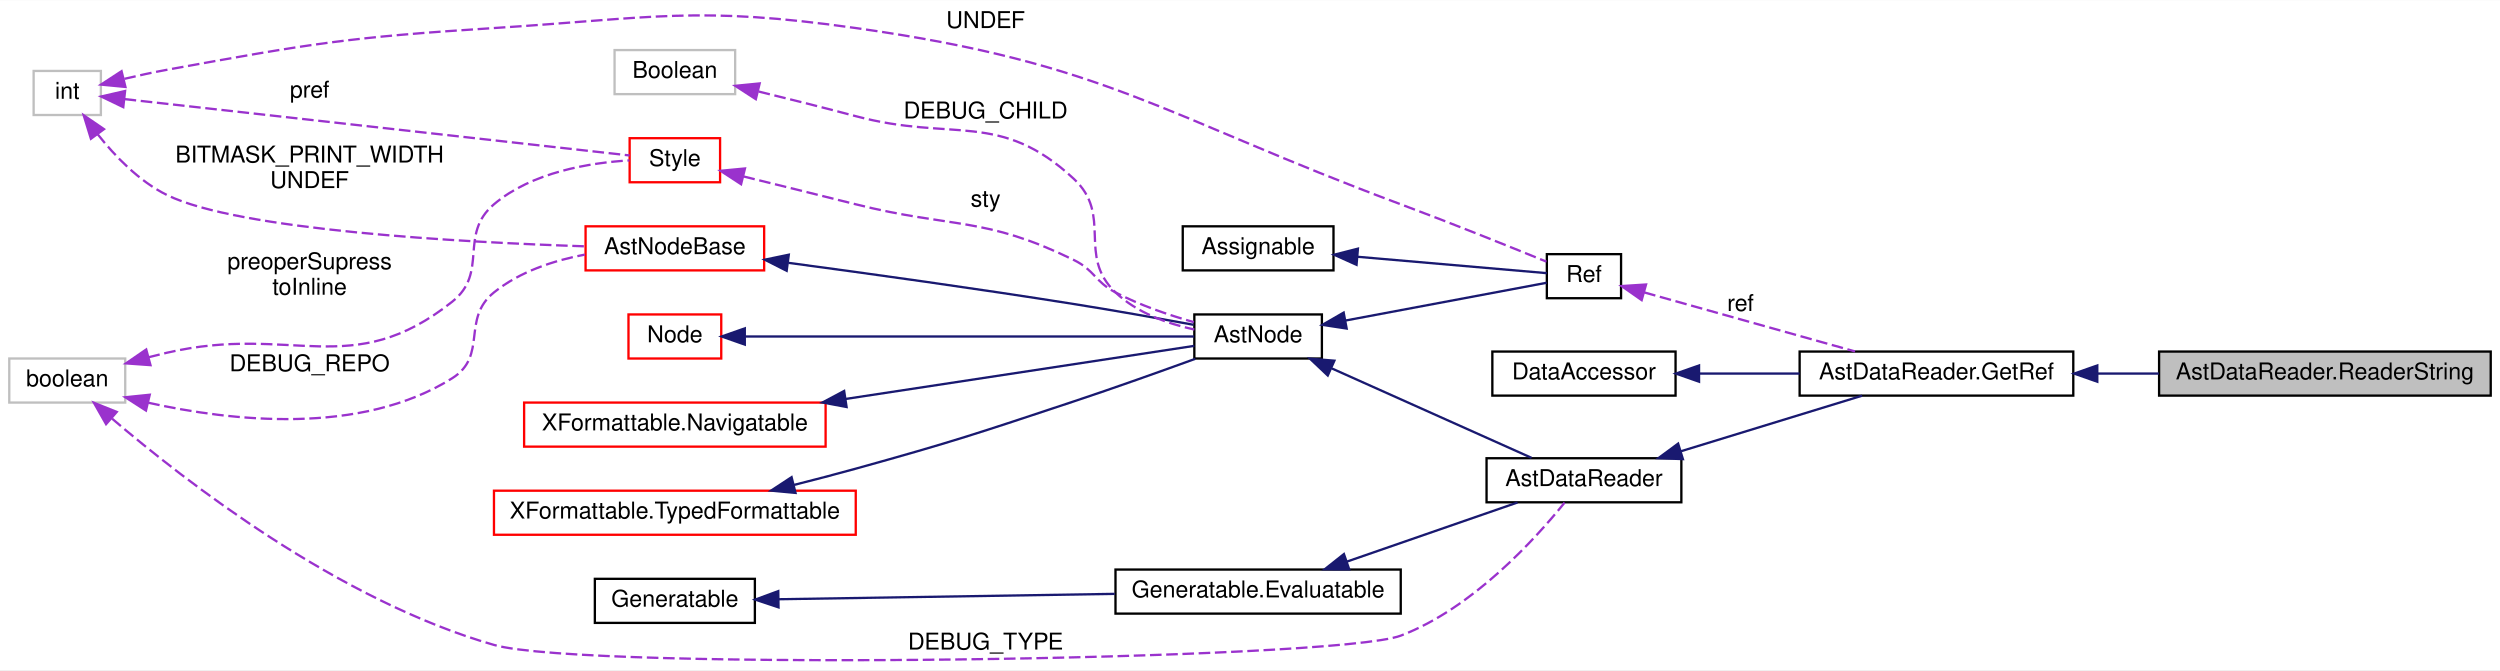
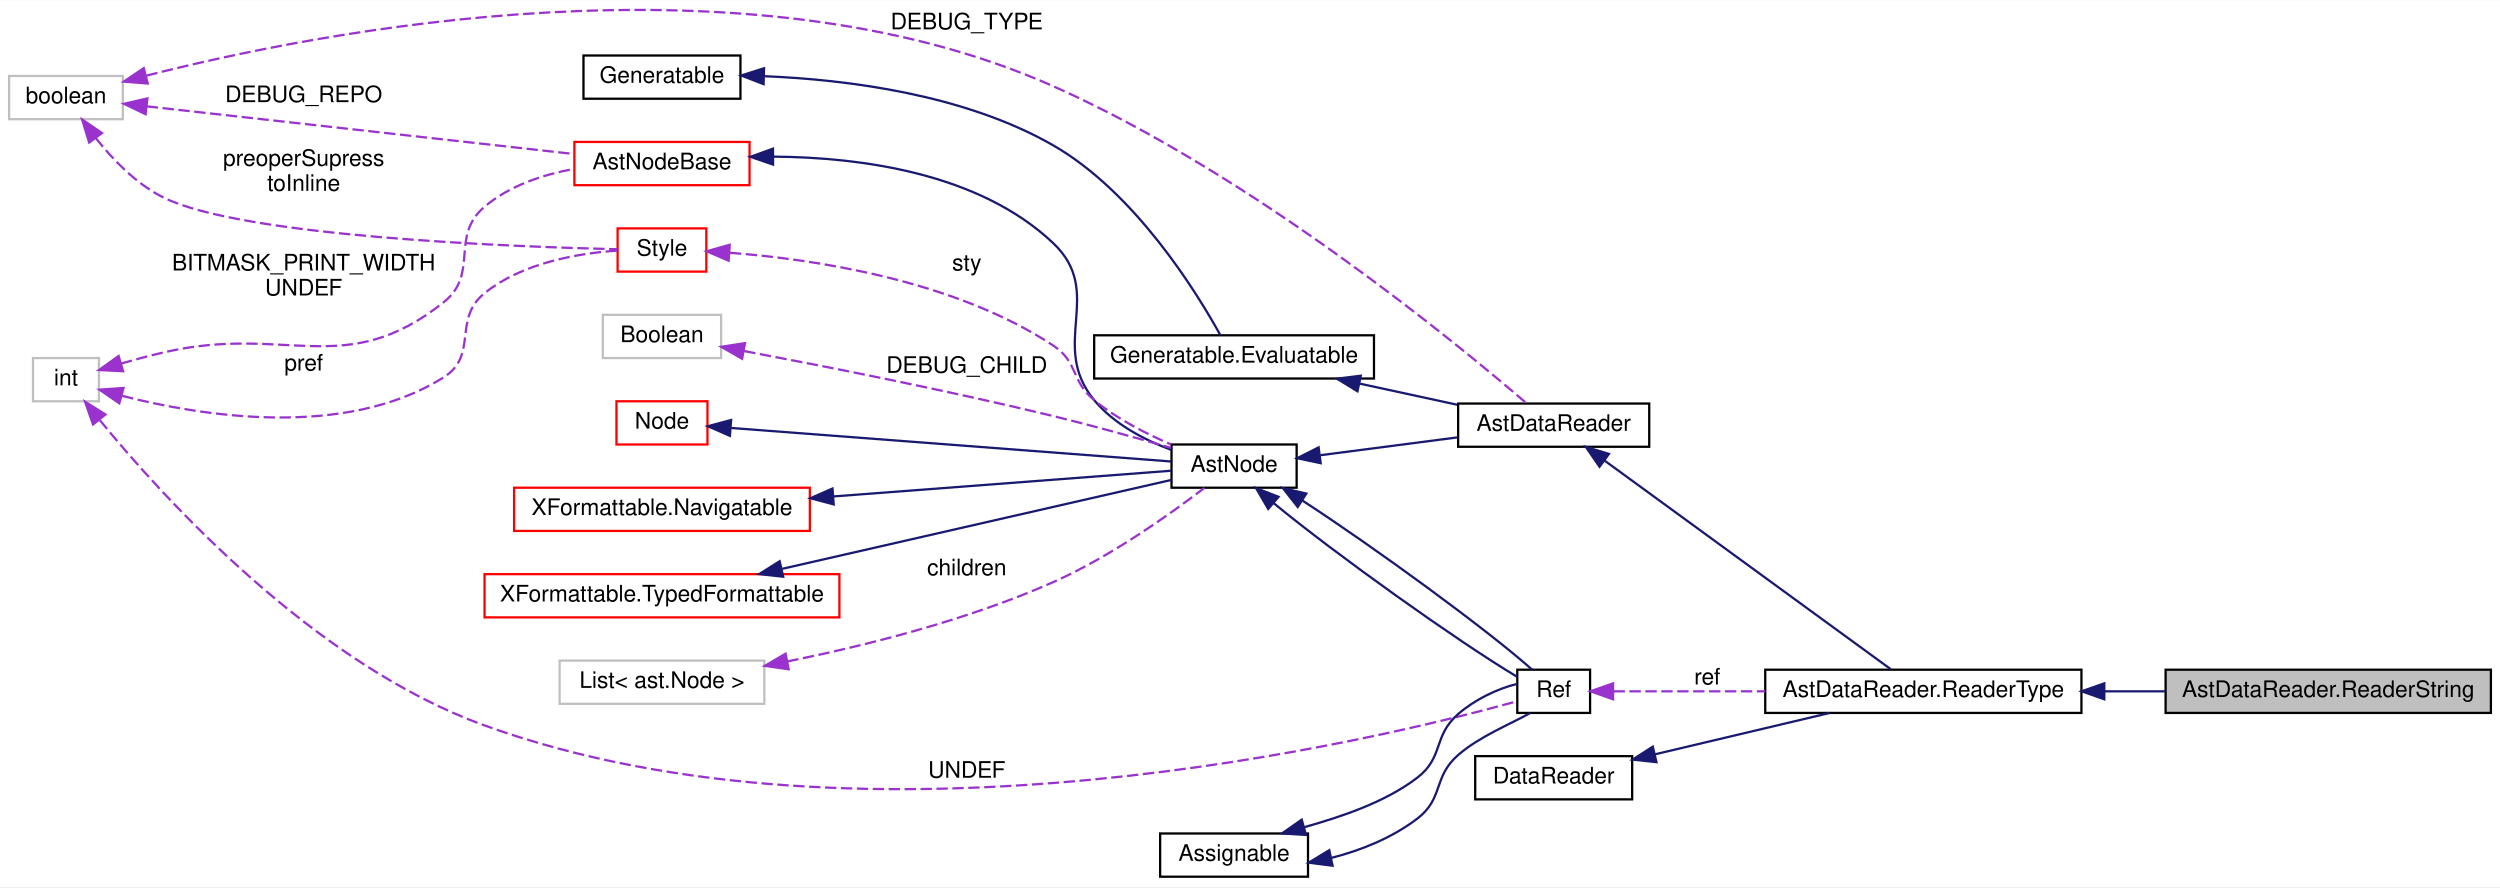
- <svg xmlns="http://www.w3.org/2000/svg" xmlns:xlink="http://www.w3.org/1999/xlink" width="1078pt" height="289pt" viewBox="0.00 0.00 1078.00 288.82">
-   <g id="graph0" class="graph" transform="scale(1 1) rotate(0) translate(4 284.82)">
-     <polygon fill="white" stroke="transparent" points="-4,4 -4,-284.82 1074,-284.82 1074,4 -4,4" />
+ <svg xmlns="http://www.w3.org/2000/svg" xmlns:xlink="http://www.w3.org/1999/xlink" width="1099pt" height="390pt" viewBox="0.00 0.00 1099.00 389.80">
+   <g id="graph0" class="graph" transform="scale(1 1) rotate(0) translate(4 385.8)">
+     <polygon fill="white" stroke="transparent" points="-4,4 -4,-385.8 1095,-385.8 1095,4 -4,4" />
    <g id="node1" class="node">
      <g id="a_node1">
        <a xlink:title="文字列型の値をもつ参照読み出し">
-           <polygon fill="#bfbfbf" stroke="black" points="927,-114.32 927,-133.32 1070,-133.32 1070,-114.32 927,-114.32" />
-           <text text-anchor="middle" x="998.5" y="-121.32" font-family="Helvetica,sans-Serif" font-size="10.00">AstDataReader.ReaderString</text>
+           <polygon fill="#bfbfbf" stroke="black" points="948,-72.5 948,-91.5 1091,-91.5 1091,-72.5 948,-72.5" />
+           <text text-anchor="middle" x="1019.5" y="-79.5" font-family="Helvetica,sans-Serif" font-size="10.00">AstDataReader.ReaderString</text>
        </a>
      </g>
    </g>
    <g id="node2" class="node">
      <g id="a_node2">
-         <a xlink:href="classast_1_1_ast_data_reader_1_1_get_ref.html" target="_top" xlink:title="フレームスタックから参照が示す値を読み出すクラス">
-           <polygon fill="white" stroke="black" points="772,-114.32 772,-133.32 890,-133.32 890,-114.32 772,-114.32" />
-           <text text-anchor="middle" x="831" y="-121.32" font-family="Helvetica,sans-Serif" font-size="10.00">AstDataReader.GetRef</text>
+         <a xlink:href="classast_1_1_ast_data_reader_1_1_reader_type.html" target="_top" xlink:title="フレームスタックから参照が示す値を読み出すクラス">
+           <polygon fill="white" stroke="black" points="772,-72.5 772,-91.5 911,-91.5 911,-72.5 772,-72.5" />
+           <text text-anchor="middle" x="841.5" y="-79.5" font-family="Helvetica,sans-Serif" font-size="10.00">AstDataReader.ReaderType</text>
        </a>
      </g>
    </g>
    <g id="edge1" class="edge">
-       <path fill="none" stroke="midnightblue" d="M900.47,-123.82C909.2,-123.82 918.14,-123.82 926.91,-123.82" />
-       <polygon fill="midnightblue" stroke="midnightblue" points="900.35,-120.32 890.35,-123.82 900.35,-127.32 900.35,-120.32" />
+       <path fill="none" stroke="midnightblue" d="M921.33,-82C930.15,-82 939.1,-82 947.82,-82" />
+       <polygon fill="midnightblue" stroke="midnightblue" points="921.05,-78.5 911.05,-82 921.05,-85.5 921.05,-78.5" />
    </g>
    <g id="node3" class="node">
      <g id="a_node3">
        <a xlink:href="classast_1_1_ast_data_reader.html" target="_top" xlink:title="値の読み出しオブジェクト．">
-           <polygon fill="white" stroke="black" points="637,-68.32 637,-87.32 721,-87.32 721,-68.32 637,-68.32" />
-           <text text-anchor="middle" x="679" y="-75.32" font-family="Helvetica,sans-Serif" font-size="10.00">AstDataReader</text>
+           <polygon fill="white" stroke="black" points="637,-189.5 637,-208.5 721,-208.5 721,-189.5 637,-189.5" />
+           <text text-anchor="middle" x="679" y="-196.5" font-family="Helvetica,sans-Serif" font-size="10.00">AstDataReader</text>
        </a>
      </g>
    </g>
    <g id="edge2" class="edge">
-       <path fill="none" stroke="midnightblue" d="M720.86,-90.35C745.48,-97.9 776.34,-107.37 798.96,-114.3" />
-       <polygon fill="midnightblue" stroke="midnightblue" points="721.67,-86.94 711.08,-87.35 719.61,-93.63 721.67,-86.94" />
+       <path fill="none" stroke="midnightblue" d="M701.37,-183.42C735.03,-158.89 799.4,-111.96 827.18,-91.71" />
+       <polygon fill="midnightblue" stroke="midnightblue" points="699.15,-180.71 693.13,-189.43 703.28,-186.36 699.15,-180.71" />
    </g>
    <g id="node4" class="node">
      <g id="a_node4">
        <a xlink:href="classast_1_1_ast_node.html" target="_top" xlink:title="タグなしの順アクセスの子供をもてる抽象構文木のノードのクラス。">
-           <polygon fill="white" stroke="black" points="511,-130.32 511,-149.32 566,-149.32 566,-130.32 511,-130.32" />
-           <text text-anchor="middle" x="538.5" y="-137.32" font-family="Helvetica,sans-Serif" font-size="10.00">AstNode</text>
+           <polygon fill="white" stroke="black" points="511,-171.5 511,-190.5 566,-190.5 566,-171.5 511,-171.5" />
+           <text text-anchor="middle" x="538.5" y="-178.5" font-family="Helvetica,sans-Serif" font-size="10.00">AstNode</text>
        </a>
      </g>
    </g>
    <g id="edge3" class="edge">
-       <path fill="none" stroke="midnightblue" d="M570.28,-126.04C596.43,-114.33 633.3,-97.83 656.41,-87.48" />
-       <polygon fill="midnightblue" stroke="midnightblue" points="568.53,-122.99 560.84,-130.27 571.39,-129.38 568.53,-122.99" />
-     </g>
-     <g id="node16" class="node">
-       <g id="a_node16">
+       <path fill="none" stroke="midnightblue" d="M576.38,-185.79C595.03,-188.22 617.72,-191.17 636.93,-193.66" />
+       <polygon fill="midnightblue" stroke="midnightblue" points="576.57,-182.29 566.2,-184.47 575.67,-189.23 576.57,-182.29" />
+     </g>
+     <g id="node17" class="node">
+       <g id="a_node17">
        <a xlink:href="classmachine_1_1_ref.html" target="_top" xlink:title="フレーム中の変数参照オブジェクトref = (XType type, int vid)">
-           <polygon fill="white" stroke="black" points="663,-156.32 663,-175.32 695,-175.32 695,-156.32 663,-156.32" />
-           <text text-anchor="middle" x="679" y="-163.32" font-family="Helvetica,sans-Serif" font-size="10.00">Ref</text>
-         </a>
-       </g>
-     </g>
-     <g id="edge19" class="edge">
-       <path fill="none" stroke="midnightblue" d="M576.17,-146.7C604.51,-152.02 642.28,-159.11 662.93,-162.99" />
-       <polygon fill="midnightblue" stroke="midnightblue" points="576.68,-143.24 566.2,-144.83 575.39,-150.12 576.68,-143.24" />
+           <polygon fill="white" stroke="black" points="663,-72.5 663,-91.5 695,-91.5 695,-72.5 663,-72.5" />
+           <text text-anchor="middle" x="679" y="-79.5" font-family="Helvetica,sans-Serif" font-size="10.00">Ref</text>
+         </a>
+       </g>
+     </g>
+     <g id="edge20" class="edge">
+       <path fill="none" stroke="midnightblue" d="M555.96,-164.67C583.07,-142.33 636.69,-104.05 662.89,-88.4" />
+       <polygon fill="midnightblue" stroke="midnightblue" points="553.5,-162.17 548.16,-171.32 558.05,-167.5 553.5,-162.17" />
+     </g>
+     <g id="edge22" class="edge">
+       <path fill="none" stroke="midnightblue" d="M568.43,-165.93C600.35,-145.17 649.79,-109.11 669.48,-91.55" />
+       <polygon fill="midnightblue" stroke="midnightblue" points="566.48,-163.02 559.94,-171.35 570.25,-168.92 566.48,-163.02" />
    </g>
    <g id="node5" class="node">
      <g id="a_node5">
        <a xlink:href="classast_1_1_ast_node_base.html" target="_top" xlink:title=" ">
-           <polygon fill="white" stroke="red" points="248.5,-168.32 248.5,-187.32 325.5,-187.32 325.5,-168.32 248.5,-168.32" />
-           <text text-anchor="middle" x="287" y="-175.32" font-family="Helvetica,sans-Serif" font-size="10.00">AstNodeBase</text>
+           <polygon fill="white" stroke="red" points="248.5,-304.5 248.5,-323.5 325.5,-323.5 325.5,-304.5 248.5,-304.5" />
+           <text text-anchor="middle" x="287" y="-311.5" font-family="Helvetica,sans-Serif" font-size="10.00">AstNodeBase</text>
        </a>
      </g>
    </g>
    <g id="edge4" class="edge">
-       <path fill="none" stroke="midnightblue" d="M335.97,-171.57C370.29,-166.98 417.55,-160.42 459,-153.82 476.23,-151.08 495.51,-147.64 510.66,-144.86" />
-       <polygon fill="midnightblue" stroke="midnightblue" points="335.21,-168.14 325.76,-172.93 336.13,-175.08 335.21,-168.14" />
+       <path fill="none" stroke="midnightblue" d="M336.19,-317.04C374.33,-316.74 426.44,-309.87 459,-279 482,-257.19 456.84,-234.45 477,-210 485.6,-199.58 498.82,-192.64 510.72,-188.18" />
+       <polygon fill="midnightblue" stroke="midnightblue" points="335.85,-313.54 325.83,-316.97 335.8,-320.54 335.85,-313.54" />
    </g>
    <g id="node6" class="node">
      <g id="a_node6">
        <a xlink:title=" ">
-           <polygon fill="white" stroke="#bfbfbf" points="10.5,-235.32 10.5,-254.32 39.5,-254.32 39.5,-235.32 10.5,-235.32" />
-           <text text-anchor="middle" x="25" y="-242.32" font-family="Helvetica,sans-Serif" font-size="10.00">int</text>
+           <polygon fill="white" stroke="#bfbfbf" points="10.5,-209.5 10.5,-228.5 39.5,-228.5 39.5,-209.5 10.5,-209.5" />
+           <text text-anchor="middle" x="25" y="-216.5" font-family="Helvetica,sans-Serif" font-size="10.00">int</text>
        </a>
      </g>
    </g>
    <g id="edge5" class="edge">
-       <path fill="none" stroke="#9a32cd" stroke-dasharray="5,2" d="M38.06,-227.09C45.52,-217.63 55.96,-206.74 68,-200.82 98.82,-185.67 194.56,-180.45 248.34,-178.69" />
-       <polygon fill="#9a32cd" stroke="#9a32cd" points="35.2,-225.07 32.09,-235.2 40.84,-229.22 35.2,-225.07" />
-       <text text-anchor="middle" x="129.5" y="-214.82" font-family="Helvetica,sans-Serif" font-size="10.00"> BITMASK_PRINT_WIDTH</text>
-       <text text-anchor="middle" x="129.5" y="-203.82" font-family="Helvetica,sans-Serif" font-size="10.00">UNDEF</text>
-     </g>
-     <g id="node12" class="node">
-       <g id="a_node12">
+       <path fill="none" stroke="#9a32cd" stroke-dasharray="5,2" d="M49.16,-226.07C55.25,-227.81 61.85,-229.57 68,-231 122.1,-243.53 147.52,-218.45 191,-253 206.9,-265.63 193.52,-281.86 209,-295 219.92,-304.27 234.67,-309.14 248.34,-311.66" />
+       <polygon fill="#9a32cd" stroke="#9a32cd" points="50.11,-222.7 39.53,-223.24 48.14,-229.42 50.11,-222.7" />
+       <text text-anchor="middle" x="129.5" y="-267" font-family="Helvetica,sans-Serif" font-size="10.00"> BITMASK_PRINT_WIDTH</text>
+       <text text-anchor="middle" x="129.5" y="-256" font-family="Helvetica,sans-Serif" font-size="10.00">UNDEF</text>
+     </g>
+     <g id="node13" class="node">
+       <g id="a_node13">
        <a xlink:href="classformat_1_1_style.html" target="_top" xlink:title="ノードの表示スタイルに関するプロパティのクラス.">
-           <polygon fill="white" stroke="red" points="267.5,-206.32 267.5,-225.32 306.5,-225.32 306.5,-206.32 267.5,-206.32" />
-           <text text-anchor="middle" x="287" y="-213.32" font-family="Helvetica,sans-Serif" font-size="10.00">Style</text>
-         </a>
-       </g>
-     </g>
-     <g id="edge12" class="edge">
-       <path fill="none" stroke="#9a32cd" stroke-dasharray="5,2" d="M49.73,-242.17C101.02,-236.45 221.3,-223.04 267.49,-217.88" />
-       <polygon fill="#9a32cd" stroke="#9a32cd" points="49.16,-238.71 39.61,-243.3 49.94,-245.67 49.16,-238.71" />
-       <text text-anchor="middle" x="129.5" y="-242.82" font-family="Helvetica,sans-Serif" font-size="10.00"> pref</text>
-     </g>
-     <g id="edge21" class="edge">
-       <path fill="none" stroke="#9a32cd" stroke-dasharray="5,2" d="M49.62,-250.91C55.59,-252.32 62.01,-253.73 68,-254.82 130.15,-266.15 145.95,-268.81 209,-272.82 278.19,-277.22 296.34,-282.49 365,-272.82 473.7,-257.52 497.13,-235.12 600,-196.82 621.99,-188.64 647.17,-178.48 662.83,-172.08" />
-       <polygon fill="#9a32cd" stroke="#9a32cd" points="50.09,-247.42 39.54,-248.43 48.42,-254.22 50.09,-247.42" />
-       <text text-anchor="middle" x="421" y="-272.82" font-family="Helvetica,sans-Serif" font-size="10.00"> UNDEF</text>
+           <polygon fill="white" stroke="red" points="267.5,-266.5 267.5,-285.5 306.5,-285.5 306.5,-266.5 267.5,-266.5" />
+           <text text-anchor="middle" x="287" y="-273.5" font-family="Helvetica,sans-Serif" font-size="10.00">Style</text>
+         </a>
+       </g>
+     </g>
+     <g id="edge13" class="edge">
+       <path fill="none" stroke="#9a32cd" stroke-dasharray="5,2" d="M49.7,-211.88C83.83,-203.14 147.47,-192.59 191,-220 206.47,-229.75 194.78,-245.5 209,-257 225.6,-270.42 250.32,-274.55 267.25,-275.73" />
+       <polygon fill="#9a32cd" stroke="#9a32cd" points="48.45,-208.6 39.72,-214.61 50.29,-215.35 48.45,-208.6" />
+       <text text-anchor="middle" x="129.5" y="-223" font-family="Helvetica,sans-Serif" font-size="10.00"> pref</text>
+     </g>
+     <g id="edge24" class="edge">
+       <path fill="none" stroke="#9a32cd" stroke-dasharray="5,2" d="M39.87,-201.2C67.62,-167.24 133.76,-94.17 209,-67 377.57,-6.12 602.78,-60.96 662.79,-77.58" />
+       <polygon fill="#9a32cd" stroke="#9a32cd" points="36.9,-199.31 33.38,-209.31 42.36,-203.69 36.9,-199.31" />
+       <text text-anchor="middle" x="421" y="-44" font-family="Helvetica,sans-Serif" font-size="10.00"> UNDEF</text>
    </g>
    <g id="node7" class="node">
      <g id="a_node7">
        <a xlink:title=" ">
-           <polygon fill="white" stroke="#bfbfbf" points="0,-111.32 0,-130.32 50,-130.32 50,-111.32 0,-111.32" />
-           <text text-anchor="middle" x="25" y="-118.32" font-family="Helvetica,sans-Serif" font-size="10.00">boolean</text>
-         </a>
-       </g>
-     </g>
-     <g id="edge16" class="edge">
-       <path fill="none" stroke="#9a32cd" stroke-dasharray="5,2" d="M44.31,-104.41C75.45,-77.73 141.89,-26.01 209,-6.82 248.86,4.58 571.96,-0.16 600,-10.82 631.04,-22.62 658.15,-52.64 670.66,-68.18" />
-       <polygon fill="#9a32cd" stroke="#9a32cd" points="41.74,-102.01 36.5,-111.22 46.34,-107.29 41.74,-102.01" />
-       <text text-anchor="middle" x="421" y="-4.82" font-family="Helvetica,sans-Serif" font-size="10.00"> DEBUG_TYPE</text>
+           <polygon fill="white" stroke="#bfbfbf" points="0,-333.5 0,-352.5 50,-352.5 50,-333.5 0,-333.5" />
+           <text text-anchor="middle" x="25" y="-340.5" font-family="Helvetica,sans-Serif" font-size="10.00">boolean</text>
+         </a>
+       </g>
+     </g>
+     <g id="edge17" class="edge">
+       <path fill="none" stroke="#9a32cd" stroke-dasharray="5,2" d="M60.36,-352.64C136.24,-372.02 322.23,-408.87 459,-348 546.39,-309.11 636.35,-235.05 667.01,-208.65" />
+       <polygon fill="#9a32cd" stroke="#9a32cd" points="60.96,-349.18 50.4,-350.03 59.19,-355.95 60.96,-349.18" />
+       <text text-anchor="middle" x="421" y="-373" font-family="Helvetica,sans-Serif" font-size="10.00"> DEBUG_TYPE</text>
    </g>
    <g id="edge6" class="edge">
-       <path fill="none" stroke="#9a32cd" stroke-dasharray="5,2" d="M59.92,-111.26C95.46,-103.33 151.51,-96.95 191,-121.82 206.47,-131.57 194.78,-147.32 209,-158.82 220.03,-167.74 234.65,-172.55 248.18,-175.13" />
-       <polygon fill="#9a32cd" stroke="#9a32cd" points="58.94,-107.89 50.03,-113.62 60.57,-114.7 58.94,-107.89" />
-       <text text-anchor="middle" x="129.5" y="-124.82" font-family="Helvetica,sans-Serif" font-size="10.00"> DEBUG_REPO</text>
-     </g>
-     <g id="edge13" class="edge">
-       <path fill="none" stroke="#9a32cd" stroke-dasharray="5,2" d="M60,-130.85C62.7,-131.55 65.39,-132.22 68,-132.82 122.1,-145.35 147.52,-120.27 191,-154.82 206.9,-167.45 193.52,-183.68 209,-196.82 225.37,-210.72 250.39,-214.74 267.43,-215.75" />
-       <polygon fill="#9a32cd" stroke="#9a32cd" points="60.89,-127.46 50.32,-128.22 59.05,-134.22 60.89,-127.46" />
-       <text text-anchor="middle" x="129.5" y="-168.82" font-family="Helvetica,sans-Serif" font-size="10.00"> preoperSupress</text>
-       <text text-anchor="middle" x="129.5" y="-157.82" font-family="Helvetica,sans-Serif" font-size="10.00">toInline</text>
+       <path fill="none" stroke="#9a32cd" stroke-dasharray="5,2" d="M60.5,-339.15C109.16,-333.72 197.63,-323.86 248.08,-318.23" />
+       <polygon fill="#9a32cd" stroke="#9a32cd" points="60.01,-335.68 50.46,-340.27 60.79,-342.64 60.01,-335.68" />
+       <text text-anchor="middle" x="129.5" y="-341" font-family="Helvetica,sans-Serif" font-size="10.00"> DEBUG_REPO</text>
+     </g>
+     <g id="edge14" class="edge">
+       <path fill="none" stroke="#9a32cd" stroke-dasharray="5,2" d="M38.06,-325.27C45.52,-315.81 55.96,-304.92 68,-299 102.92,-281.83 221.16,-277.42 267.32,-276.33" />
+       <polygon fill="#9a32cd" stroke="#9a32cd" points="35.2,-323.25 32.09,-333.38 40.84,-327.4 35.2,-323.25" />
+       <text text-anchor="middle" x="129.5" y="-313" font-family="Helvetica,sans-Serif" font-size="10.00"> preoperSupress</text>
+       <text text-anchor="middle" x="129.5" y="-302" font-family="Helvetica,sans-Serif" font-size="10.00">toInline</text>
    </g>
    <g id="node8" class="node">
      <g id="a_node8">
        <a xlink:href="interfaceast_1_1_node.html" target="_top" xlink:title=" ">
-           <polygon fill="white" stroke="red" points="267,-130.32 267,-149.32 307,-149.32 307,-130.32 267,-130.32" />
-           <text text-anchor="middle" x="287" y="-137.32" font-family="Helvetica,sans-Serif" font-size="10.00">Node</text>
+           <polygon fill="white" stroke="red" points="267,-190.5 267,-209.5 307,-209.5 307,-190.5 267,-190.5" />
+           <text text-anchor="middle" x="287" y="-197.5" font-family="Helvetica,sans-Serif" font-size="10.00">Node</text>
        </a>
      </g>
    </g>
    <g id="edge7" class="edge">
-       <path fill="none" stroke="midnightblue" d="M317.4,-139.82C366.36,-139.82 463.88,-139.82 510.91,-139.82" />
-       <polygon fill="midnightblue" stroke="midnightblue" points="317.16,-136.32 307.16,-139.82 317.16,-143.32 317.16,-136.32" />
+       <path fill="none" stroke="midnightblue" d="M317.4,-197.76C366.36,-194.03 463.88,-186.61 510.91,-183.02" />
+       <polygon fill="midnightblue" stroke="midnightblue" points="316.87,-194.29 307.16,-198.54 317.4,-201.27 316.87,-194.29" />
    </g>
    <g id="node9" class="node">
      <g id="a_node9">
        <a xlink:href="interfaceformat_1_1_x_formattable_1_1_navigatable.html" target="_top" xlink:title="木構造の分岐ノードとして清書可能なオブジェクトのクラス">
-           <polygon fill="white" stroke="red" points="222,-92.32 222,-111.32 352,-111.32 352,-92.32 222,-92.32" />
-           <text text-anchor="middle" x="287" y="-99.32" font-family="Helvetica,sans-Serif" font-size="10.00">XFormattable.Navigatable</text>
+           <polygon fill="white" stroke="red" points="222,-152.5 222,-171.5 352,-171.5 352,-152.5 222,-152.5" />
+           <text text-anchor="middle" x="287" y="-159.5" font-family="Helvetica,sans-Serif" font-size="10.00">XFormattable.Navigatable</text>
        </a>
      </g>
    </g>
    <g id="edge8" class="edge">
-       <path fill="none" stroke="midnightblue" d="M360.54,-112.87C411.03,-120.56 475.45,-130.37 510.98,-135.78" />
-       <polygon fill="midnightblue" stroke="midnightblue" points="361.05,-109.41 350.64,-111.36 360,-116.33 361.05,-109.41" />
+       <path fill="none" stroke="midnightblue" d="M362.4,-167.67C412.48,-171.48 475.56,-176.28 510.7,-178.96" />
+       <polygon fill="midnightblue" stroke="midnightblue" points="362.49,-164.16 352.25,-166.89 361.96,-171.14 362.49,-164.16" />
    </g>
    <g id="node10" class="node">
      <g id="a_node10">
        <a xlink:href="interfaceformat_1_1_x_formattable_1_1_typed_formattable.html" target="_top" xlink:title="ノードの型情報をもつ書式出力可能なオブジェクトのインタフェース．">
-           <polygon fill="white" stroke="red" points="209,-54.32 209,-73.32 365,-73.32 365,-54.32 209,-54.32" />
-           <text text-anchor="middle" x="287" y="-61.32" font-family="Helvetica,sans-Serif" font-size="10.00">XFormattable.TypedFormattable</text>
+           <polygon fill="white" stroke="red" points="209,-114.5 209,-133.5 365,-133.5 365,-114.5 209,-114.5" />
+           <text text-anchor="middle" x="287" y="-121.5" font-family="Helvetica,sans-Serif" font-size="10.00">XFormattable.TypedFormattable</text>
        </a>
      </g>
    </g>
    <g id="edge9" class="edge">
-       <path fill="none" stroke="midnightblue" d="M338.37,-75.81C347.26,-78.05 356.42,-80.44 365,-82.82 407.13,-94.51 417.51,-98.03 459,-111.82 476.58,-117.66 496.2,-124.66 511.43,-130.2" />
-       <polygon fill="midnightblue" stroke="midnightblue" points="339.03,-72.37 328.48,-73.35 337.33,-79.16 339.03,-72.37" />
+       <path fill="none" stroke="midnightblue" d="M339.82,-135.84C391.98,-147.76 470.35,-165.66 510.97,-174.94" />
+       <polygon fill="midnightblue" stroke="midnightblue" points="340.29,-132.36 329.76,-133.54 338.73,-139.18 340.29,-132.36" />
    </g>
    <g id="node11" class="node">
      <g id="a_node11">
        <a xlink:title=" ">
-           <polygon fill="white" stroke="#bfbfbf" points="261,-244.32 261,-263.32 313,-263.32 313,-244.32 261,-244.32" />
-           <text text-anchor="middle" x="287" y="-251.32" font-family="Helvetica,sans-Serif" font-size="10.00">Boolean</text>
+           <polygon fill="white" stroke="#bfbfbf" points="242,-76.5 242,-95.5 332,-95.5 332,-76.5 242,-76.5" />
+           <text text-anchor="middle" x="287" y="-83.5" font-family="Helvetica,sans-Serif" font-size="10.00">List&lt; ast.Node &gt;</text>
        </a>
      </g>
    </g>
    <g id="edge10" class="edge">
-       <path fill="none" stroke="#9a32cd" stroke-dasharray="5,2" d="M323.11,-245.45C336.28,-242.24 351.35,-238.46 365,-234.82 407,-223.61 427.17,-237.42 459,-207.82 475.99,-192.02 460.21,-174.83 477,-158.82 486.16,-150.08 499.3,-145.36 511,-142.81" />
-       <polygon fill="#9a32cd" stroke="#9a32cd" points="321.92,-242.14 313.03,-247.9 323.57,-248.94 321.92,-242.14" />
-       <text text-anchor="middle" x="421" y="-233.82" font-family="Helvetica,sans-Serif" font-size="10.00"> DEBUG_CHILD</text>
+       <path fill="none" stroke="#9a32cd" stroke-dasharray="5,2" d="M342.08,-95.12C376.51,-102.08 421.52,-113.35 459,-130 484.25,-141.22 510.58,-160.03 525.42,-171.4" />
+       <polygon fill="#9a32cd" stroke="#9a32cd" points="342.69,-91.68 332.21,-93.19 341.34,-98.55 342.69,-91.68" />
+       <text text-anchor="middle" x="421" y="-133" font-family="Helvetica,sans-Serif" font-size="10.00"> children</text>
+     </g>
+     <g id="node12" class="node">
+       <g id="a_node12">
+         <a xlink:title=" ">
+           <polygon fill="white" stroke="#bfbfbf" points="261,-228.5 261,-247.5 313,-247.5 313,-228.5 261,-228.5" />
+           <text text-anchor="middle" x="287" y="-235.5" font-family="Helvetica,sans-Serif" font-size="10.00">Boolean</text>
+         </a>
+       </g>
    </g>
    <g id="edge11" class="edge">
-       <path fill="none" stroke="#9a32cd" stroke-dasharray="5,2" d="M316.57,-208.83C331.08,-205.26 348.99,-200.84 365,-196.82 406.82,-186.32 420.28,-191.79 459,-172.82 468.1,-168.36 468.02,-163.52 477,-158.82 487.53,-153.3 499.94,-149.06 510.78,-146" />
-       <polygon fill="#9a32cd" stroke="#9a32cd" points="315.56,-205.47 306.68,-211.26 317.23,-212.27 315.56,-205.47" />
-       <text text-anchor="middle" x="421" y="-195.82" font-family="Helvetica,sans-Serif" font-size="10.00"> sty</text>
-     </g>
-     <g id="node13" class="node">
-       <g id="a_node13">
-         <a xlink:href="interfacecmd_1_1_generatable_1_1_evaluatable.html" target="_top" xlink:title="評価して値を返すノードのインタフェース．必ずしもコードを生成しなくても良い．">
-           <polygon fill="white" stroke="black" points="477,-20.32 477,-39.32 600,-39.32 600,-20.32 477,-20.32" />
-           <text text-anchor="middle" x="538.5" y="-27.32" font-family="Helvetica,sans-Serif" font-size="10.00">Generatable.Evaluatable</text>
-         </a>
-       </g>
-     </g>
-     <g id="edge14" class="edge">
-       <path fill="none" stroke="midnightblue" d="M576.71,-42.72C599.9,-50.75 629.23,-60.92 650.35,-68.24" />
-       <polygon fill="midnightblue" stroke="midnightblue" points="577.79,-39.39 567.19,-39.42 575.5,-46 577.79,-39.39" />
+       <path fill="none" stroke="#9a32cd" stroke-dasharray="5,2" d="M323.14,-231.57C357.83,-225.04 412.29,-214.31 459,-203 476.33,-198.8 495.62,-193.41 510.74,-189.01" />
+       <polygon fill="#9a32cd" stroke="#9a32cd" points="322.23,-228.18 313.04,-233.45 323.52,-235.06 322.23,-228.18" />
+       <text text-anchor="middle" x="421" y="-222" font-family="Helvetica,sans-Serif" font-size="10.00"> DEBUG_CHILD</text>
+     </g>
+     <g id="edge12" class="edge">
+       <path fill="none" stroke="#9a32cd" stroke-dasharray="5,2" d="M316.86,-274.78C352.89,-272.01 415.09,-263.03 459,-234 470.12,-226.65 466.69,-218.46 477,-210 486.99,-201.8 499.7,-195.26 510.88,-190.48" />
+       <polygon fill="#9a32cd" stroke="#9a32cd" points="316.32,-271.3 306.58,-275.45 316.78,-278.29 316.32,-271.3" />
+       <text text-anchor="middle" x="421" y="-267" font-family="Helvetica,sans-Serif" font-size="10.00"> sty</text>
    </g>
    <g id="node14" class="node">
      <g id="a_node14">
-         <a xlink:href="interfacecmd_1_1_generatable.html" target="_top" xlink:title="変換してコードを生成できるノードのインタフェース.">
-           <polygon fill="white" stroke="black" points="252.5,-16.32 252.5,-35.32 321.5,-35.32 321.5,-16.32 252.5,-16.32" />
-           <text text-anchor="middle" x="287" y="-23.32" font-family="Helvetica,sans-Serif" font-size="10.00">Generatable</text>
+         <a xlink:href="interfacecmd_1_1_generatable_1_1_evaluatable.html" target="_top" xlink:title="評価して値を返すノードのインタフェース．必ずしもコードを生成しなくても良い．">
+           <polygon fill="white" stroke="black" points="477,-219.5 477,-238.5 600,-238.5 600,-219.5 477,-219.5" />
+           <text text-anchor="middle" x="538.5" y="-226.5" font-family="Helvetica,sans-Serif" font-size="10.00">Generatable.Evaluatable</text>
        </a>
      </g>
    </g>
    <g id="edge15" class="edge">
-       <path fill="none" stroke="midnightblue" d="M331.67,-26.52C371.84,-27.16 431.81,-28.13 476.67,-28.84" />
-       <polygon fill="midnightblue" stroke="midnightblue" points="331.7,-23.02 321.65,-26.36 331.59,-30.02 331.7,-23.02" />
+       <path fill="none" stroke="midnightblue" d="M593.86,-217.23C608.07,-214.15 623.15,-210.88 636.57,-207.97" />
+       <polygon fill="midnightblue" stroke="midnightblue" points="592.74,-213.89 583.7,-219.43 594.22,-220.73 592.74,-213.89" />
    </g>
    <g id="node15" class="node">
      <g id="a_node15">
-         <a xlink:href="interfacemachine_1_1_data_accessor.html" target="_top" xlink:title="参照をもつデータ読み書きオブジェクトのインタフェース.">
-           <polygon fill="white" stroke="black" points="639.5,-114.32 639.5,-133.32 718.5,-133.32 718.5,-114.32 639.5,-114.32" />
-           <text text-anchor="middle" x="679" y="-121.32" font-family="Helvetica,sans-Serif" font-size="10.00">DataAccessor</text>
-         </a>
-       </g>
-     </g>
-     <g id="edge17" class="edge">
-       <path fill="none" stroke="midnightblue" d="M728.86,-123.82C742.62,-123.82 757.72,-123.82 771.97,-123.82" />
-       <polygon fill="midnightblue" stroke="midnightblue" points="728.63,-120.32 718.63,-123.82 728.63,-127.32 728.63,-120.32" />
+         <a xlink:href="interfacecmd_1_1_generatable.html" target="_top" xlink:title="変換してコードを生成できるノードのインタフェース.">
+           <polygon fill="white" stroke="black" points="252.5,-342.5 252.5,-361.5 321.5,-361.5 321.5,-342.5 252.5,-342.5" />
+           <text text-anchor="middle" x="287" y="-349.5" font-family="Helvetica,sans-Serif" font-size="10.00">Generatable</text>
+         </a>
+       </g>
+     </g>
+     <g id="edge16" class="edge">
+       <path fill="none" stroke="midnightblue" d="M332.05,-352.4C368.34,-350.9 420,-344.42 459,-322 494.9,-301.36 521.84,-257.81 532.5,-238.53" />
+       <polygon fill="midnightblue" stroke="midnightblue" points="331.67,-348.91 321.78,-352.71 331.88,-355.9 331.67,-348.91" />
+     </g>
+     <g id="node16" class="node">
+       <g id="a_node16">
+         <a xlink:href="class_data_reader.html" target="_top" xlink:title=" ">
+           <polygon fill="white" stroke="black" points="644.5,-34.5 644.5,-53.5 713.5,-53.5 713.5,-34.5 644.5,-34.5" />
+           <text text-anchor="middle" x="679" y="-41.5" font-family="Helvetica,sans-Serif" font-size="10.00">DataReader</text>
+         </a>
+       </g>
    </g>
    <g id="edge18" class="edge">
-       <path fill="none" stroke="#9a32cd" stroke-dasharray="5,2" d="M704.97,-158.83C729.85,-151.86 768.24,-141.11 795.91,-133.37" />
-       <polygon fill="#9a32cd" stroke="#9a32cd" points="703.89,-155.5 695.21,-161.56 705.78,-162.24 703.89,-155.5" />
-       <text text-anchor="middle" x="746.5" y="-150.82" font-family="Helvetica,sans-Serif" font-size="10.00"> ref</text>
-     </g>
-     <g id="node17" class="node">
-       <g id="a_node17">
+       <path fill="none" stroke="midnightblue" d="M723.53,-54.31C747.48,-59.98 776.98,-66.96 800.37,-72.5" />
+       <polygon fill="midnightblue" stroke="midnightblue" points="724.18,-50.86 713.65,-51.97 722.57,-57.68 724.18,-50.86" />
+     </g>
+     <g id="edge19" class="edge">
+       <path fill="none" stroke="#9a32cd" stroke-dasharray="5,2" d="M705.3,-82C723.27,-82 748.31,-82 771.97,-82" />
+       <polygon fill="#9a32cd" stroke="#9a32cd" points="705.1,-78.5 695.1,-82 705.1,-85.5 705.1,-78.5" />
+       <text text-anchor="middle" x="746.5" y="-85" font-family="Helvetica,sans-Serif" font-size="10.00"> ref</text>
+     </g>
+     <g id="node18" class="node">
+       <g id="a_node18">
        <a xlink:href="interfacemachine_1_1_assignable.html" target="_top" xlink:title="変数（チャネルとコンテナの名前）の抽象化">
-           <polygon fill="white" stroke="black" points="506,-168.32 506,-187.32 571,-187.32 571,-168.32 506,-168.32" />
-           <text text-anchor="middle" x="538.5" y="-175.32" font-family="Helvetica,sans-Serif" font-size="10.00">Assignable</text>
-         </a>
-       </g>
-     </g>
-     <g id="edge20" class="edge">
-       <path fill="none" stroke="midnightblue" d="M581.47,-174.18C609.09,-171.79 643.59,-168.8 662.97,-167.12" />
-       <polygon fill="midnightblue" stroke="midnightblue" points="580.94,-170.72 571.27,-175.07 581.54,-177.69 580.94,-170.72" />
+           <polygon fill="white" stroke="black" points="506,-0.5 506,-19.5 571,-19.5 571,-0.5 506,-0.5" />
+           <text text-anchor="middle" x="538.5" y="-7.5" font-family="Helvetica,sans-Serif" font-size="10.00">Assignable</text>
+         </a>
+       </g>
+     </g>
+     <g id="edge21" class="edge">
+       <path fill="none" stroke="midnightblue" d="M581.45,-8.82C594.4,-12.1 608.11,-17.69 619,-26 630.76,-34.98 625.85,-44.28 637,-54 646.35,-62.14 659.77,-67.47 668.68,-72.47" />
+       <polygon fill="midnightblue" stroke="midnightblue" points="581.79,-5.32 571.29,-6.68 580.35,-12.17 581.79,-5.32" />
+     </g>
+     <g id="edge23" class="edge">
+       <path fill="none" stroke="midnightblue" d="M569.47,-22.3C585.43,-26.84 604.66,-33.05 619,-44 630.76,-52.98 625.85,-62.28 637,-72 644.45,-78.49 654.5,-83.2 662.79,-85.23" />
+       <polygon fill="midnightblue" stroke="midnightblue" points="570.12,-18.85 559.55,-19.53 568.24,-25.59 570.12,-18.85" />
    </g>
  </g>
</svg>
